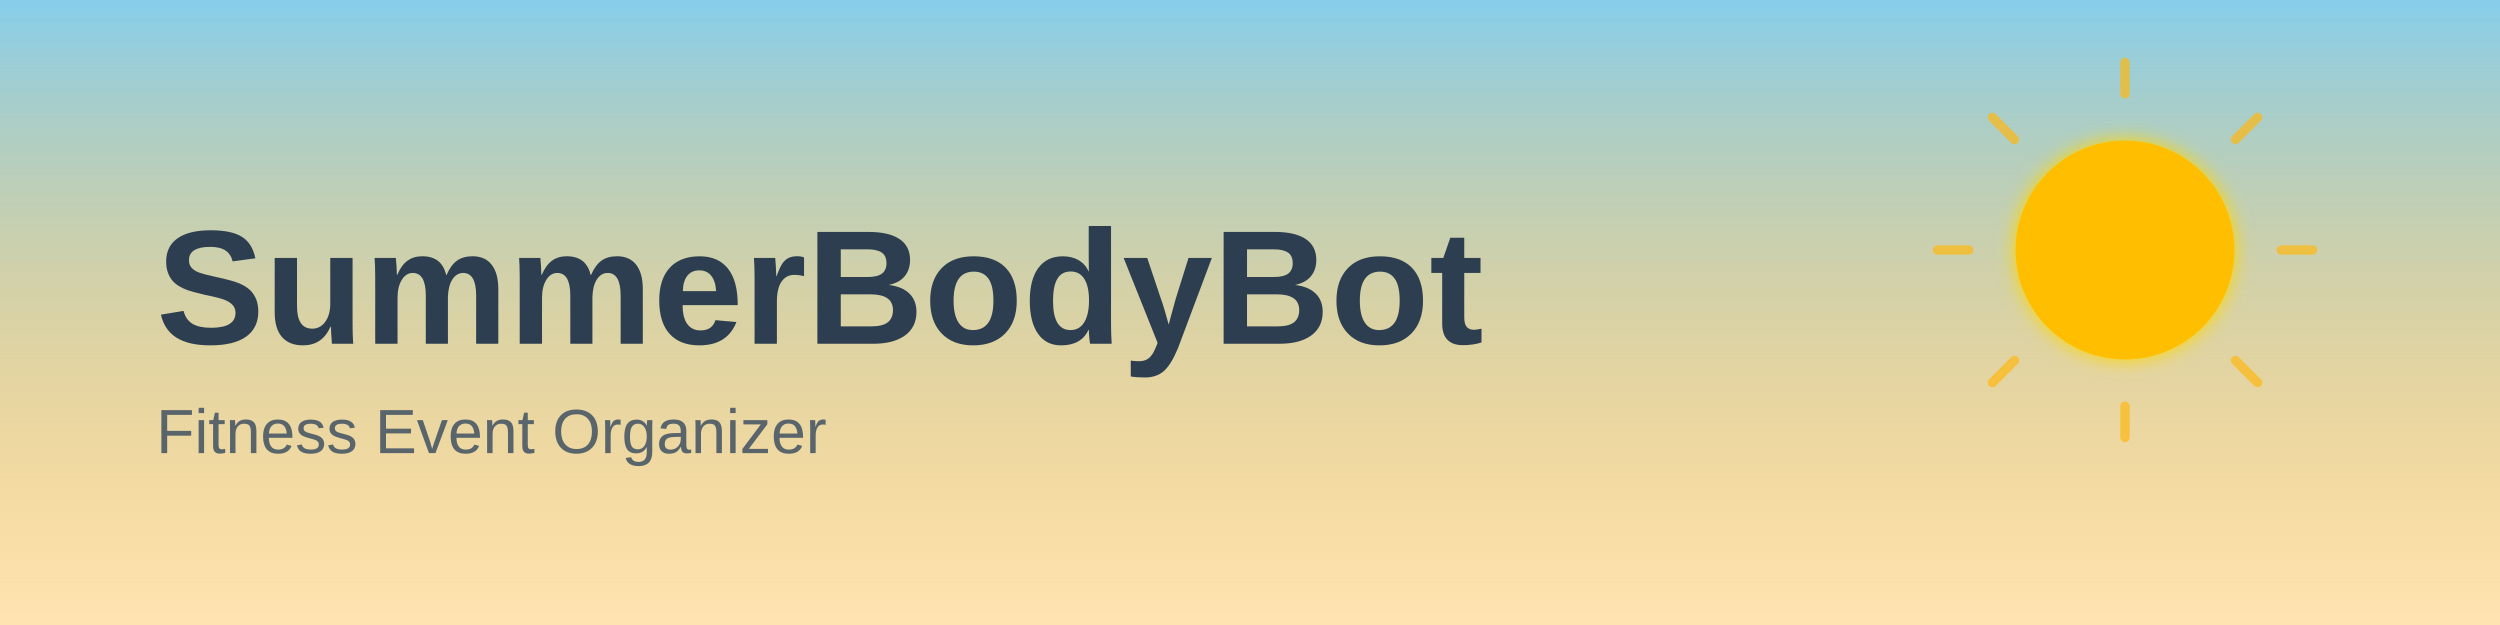
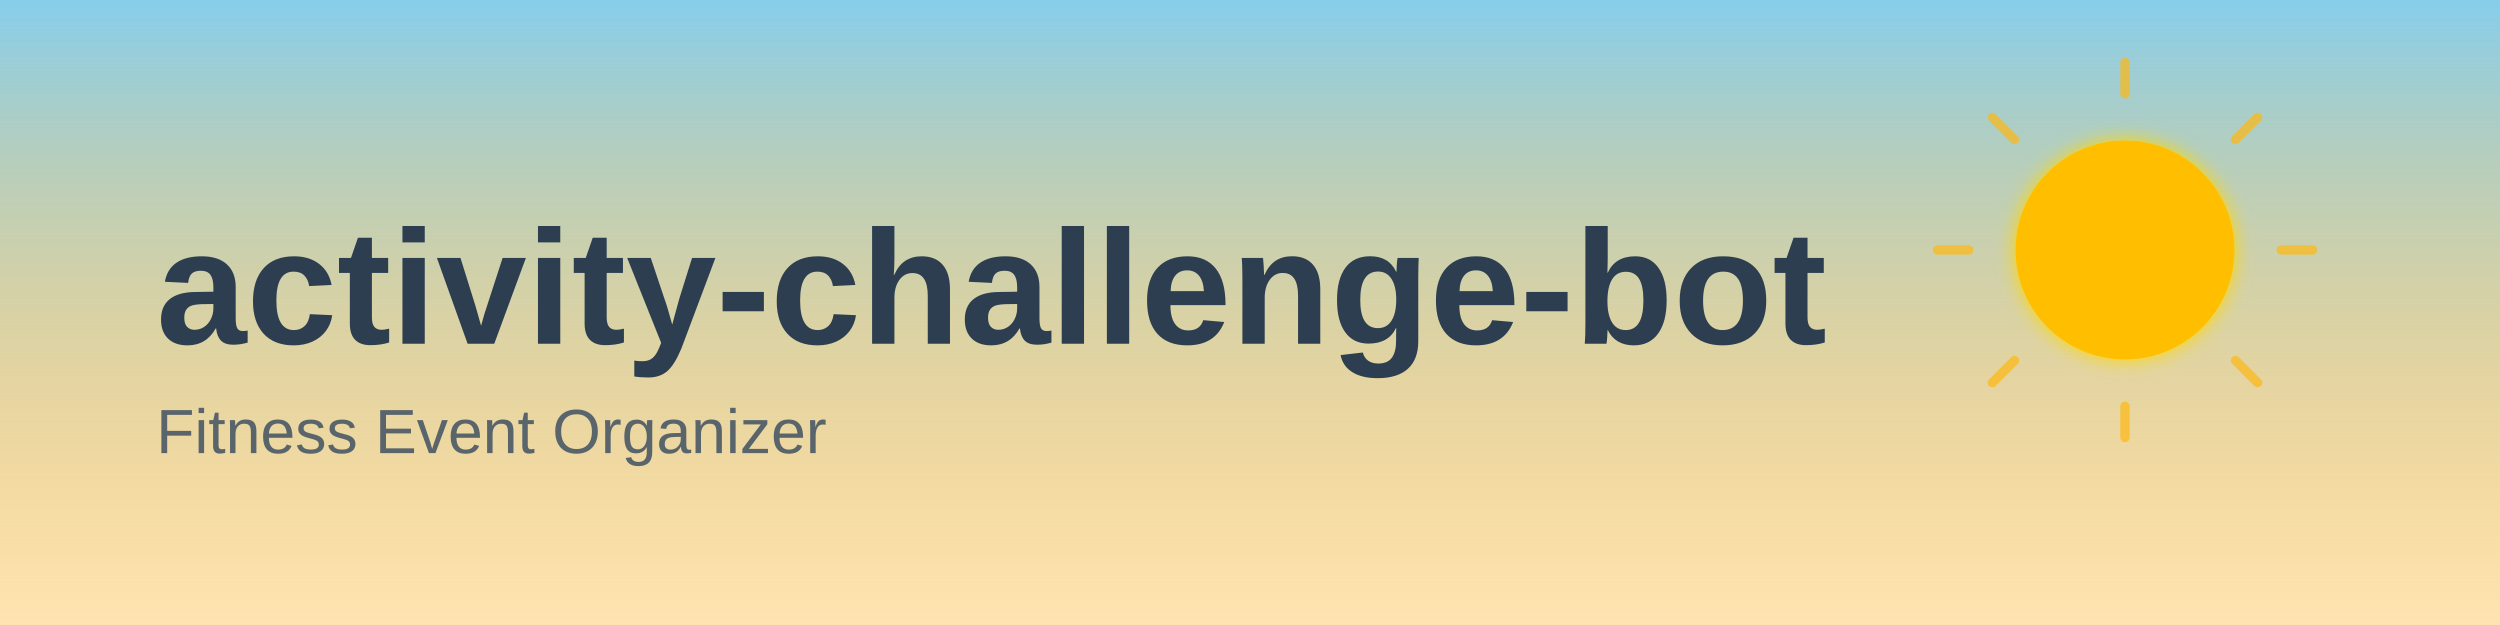
<svg xmlns="http://www.w3.org/2000/svg" viewBox="0 0 800 200">
  <defs>
    <linearGradient id="skyGradient" x1="0%" y1="0%" x2="0%" y2="100%">
      <stop offset="0%" style="stop-color:#87CEEB;stop-opacity:1" />
      <stop offset="100%" style="stop-color:#FFA500;stop-opacity:0.3" />
    </linearGradient>
    <filter id="glow">
      <feGaussianBlur stdDeviation="3" result="coloredBlur" />
      <feMerge>
        <feMergeNode in="coloredBlur" />
        <feMergeNode in="SourceGraphic" />
      </feMerge>
    </filter>
  </defs>
  <rect width="800" height="200" fill="url(#skyGradient)" />
  <g id="sun" transform="translate(680, 80)">
    <g id="rays" opacity="0.7">
      <line x1="0" y1="-50" x2="0" y2="-60" stroke="#FDB813" stroke-width="3" stroke-linecap="round" />
      <line x1="35.36" y1="-35.36" x2="42.43" y2="-42.43" stroke="#FDB813" stroke-width="3" stroke-linecap="round" />
      <line x1="50" y1="0" x2="60" y2="0" stroke="#FDB813" stroke-width="3" stroke-linecap="round" />
      <line x1="35.36" y1="35.36" x2="42.43" y2="42.43" stroke="#FDB813" stroke-width="3" stroke-linecap="round" />
      <line x1="0" y1="50" x2="0" y2="60" stroke="#FDB813" stroke-width="3" stroke-linecap="round" />
      <line x1="-35.36" y1="35.36" x2="-42.43" y2="42.43" stroke="#FDB813" stroke-width="3" stroke-linecap="round" />
      <line x1="-50" y1="0" x2="-60" y2="0" stroke="#FDB813" stroke-width="3" stroke-linecap="round" />
      <line x1="-35.36" y1="-35.36" x2="-42.43" y2="-42.43" stroke="#FDB813" stroke-width="3" stroke-linecap="round" />
    </g>
    <circle cx="0" cy="0" r="35" fill="#FFD700" filter="url(#glow)" />
    <circle cx="0" cy="0" r="35" fill="#FFA500" opacity="0.5" />
  </g>
  <text x="50" y="110" font-family="Arial, sans-serif" font-size="52" font-weight="bold" fill="#2C3E50">
-     SummerBodyBot
+     activity-challenge-bot
  </text>
  <text x="50" y="145" font-family="Arial, sans-serif" font-size="20" fill="#34495E" opacity="0.8">
    Fitness Event Organizer
  </text>
  <animateTransform href="#rays" attributeName="transform" attributeType="XML" type="rotate" from="0" to="360" dur="20s" repeatCount="indefinite" />
  <animate href="#sun" attributeName="opacity" values="1;0.8;1" dur="3s" repeatCount="indefinite" />
</svg>
